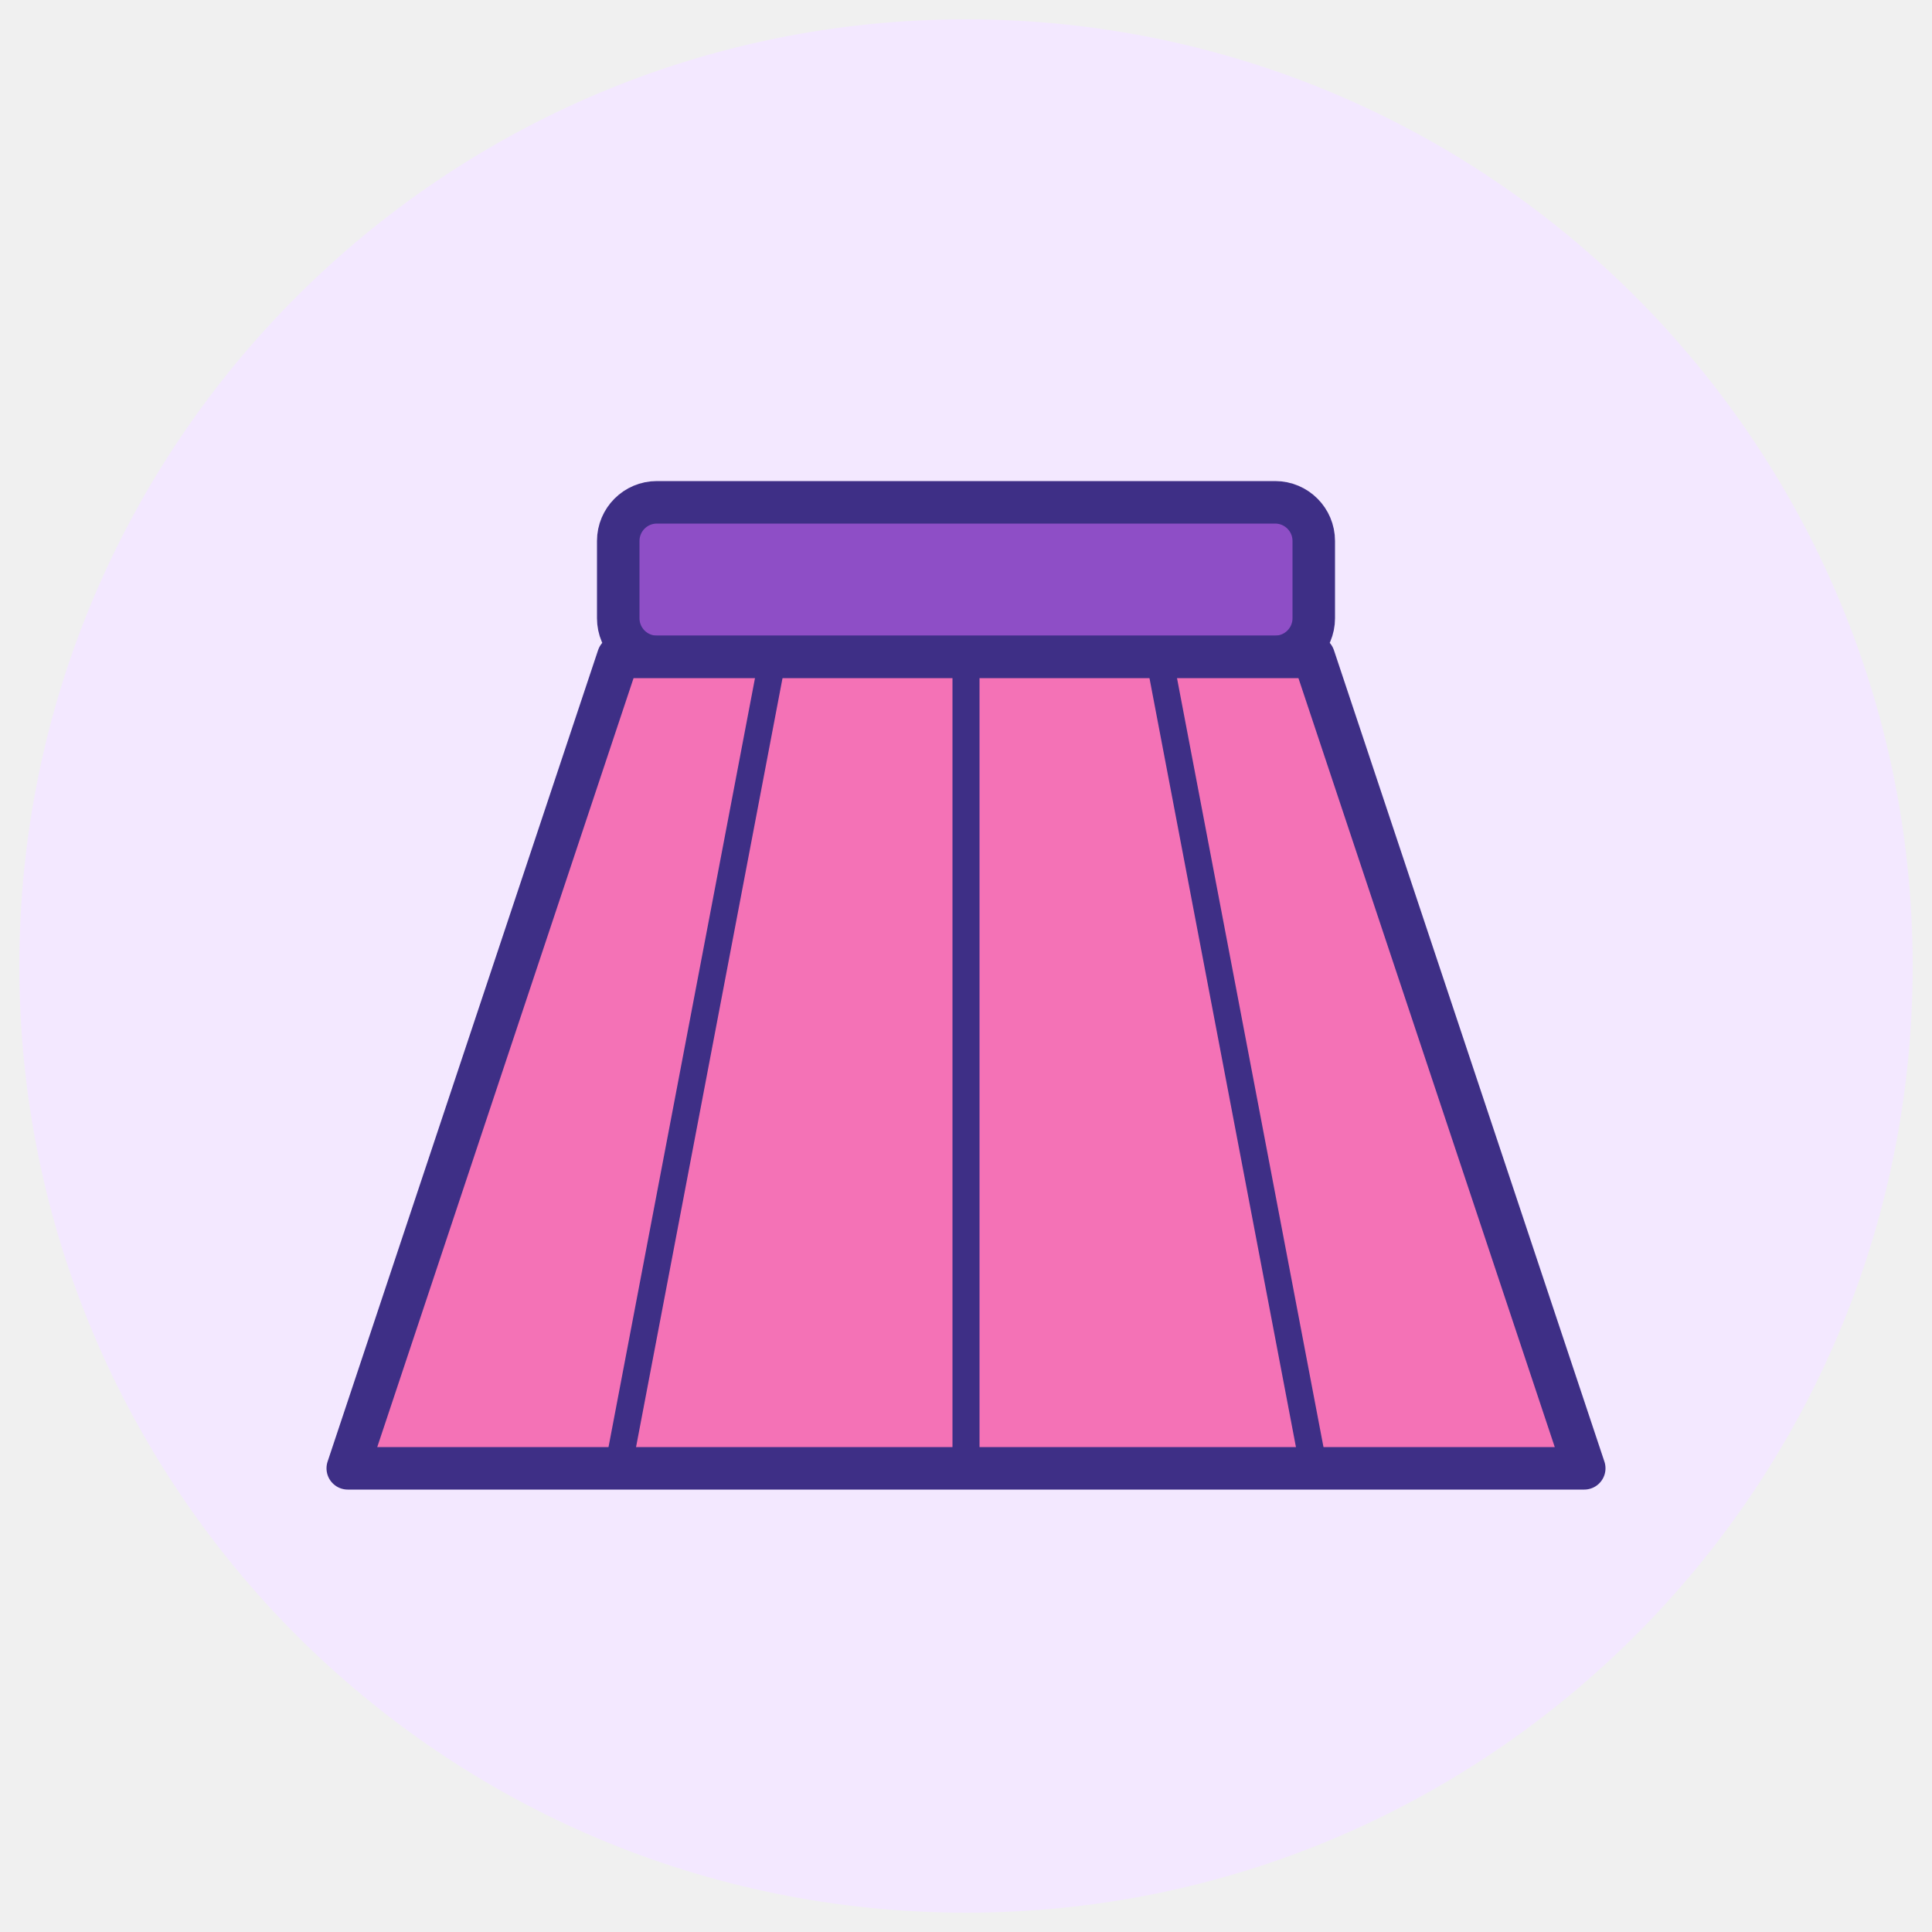
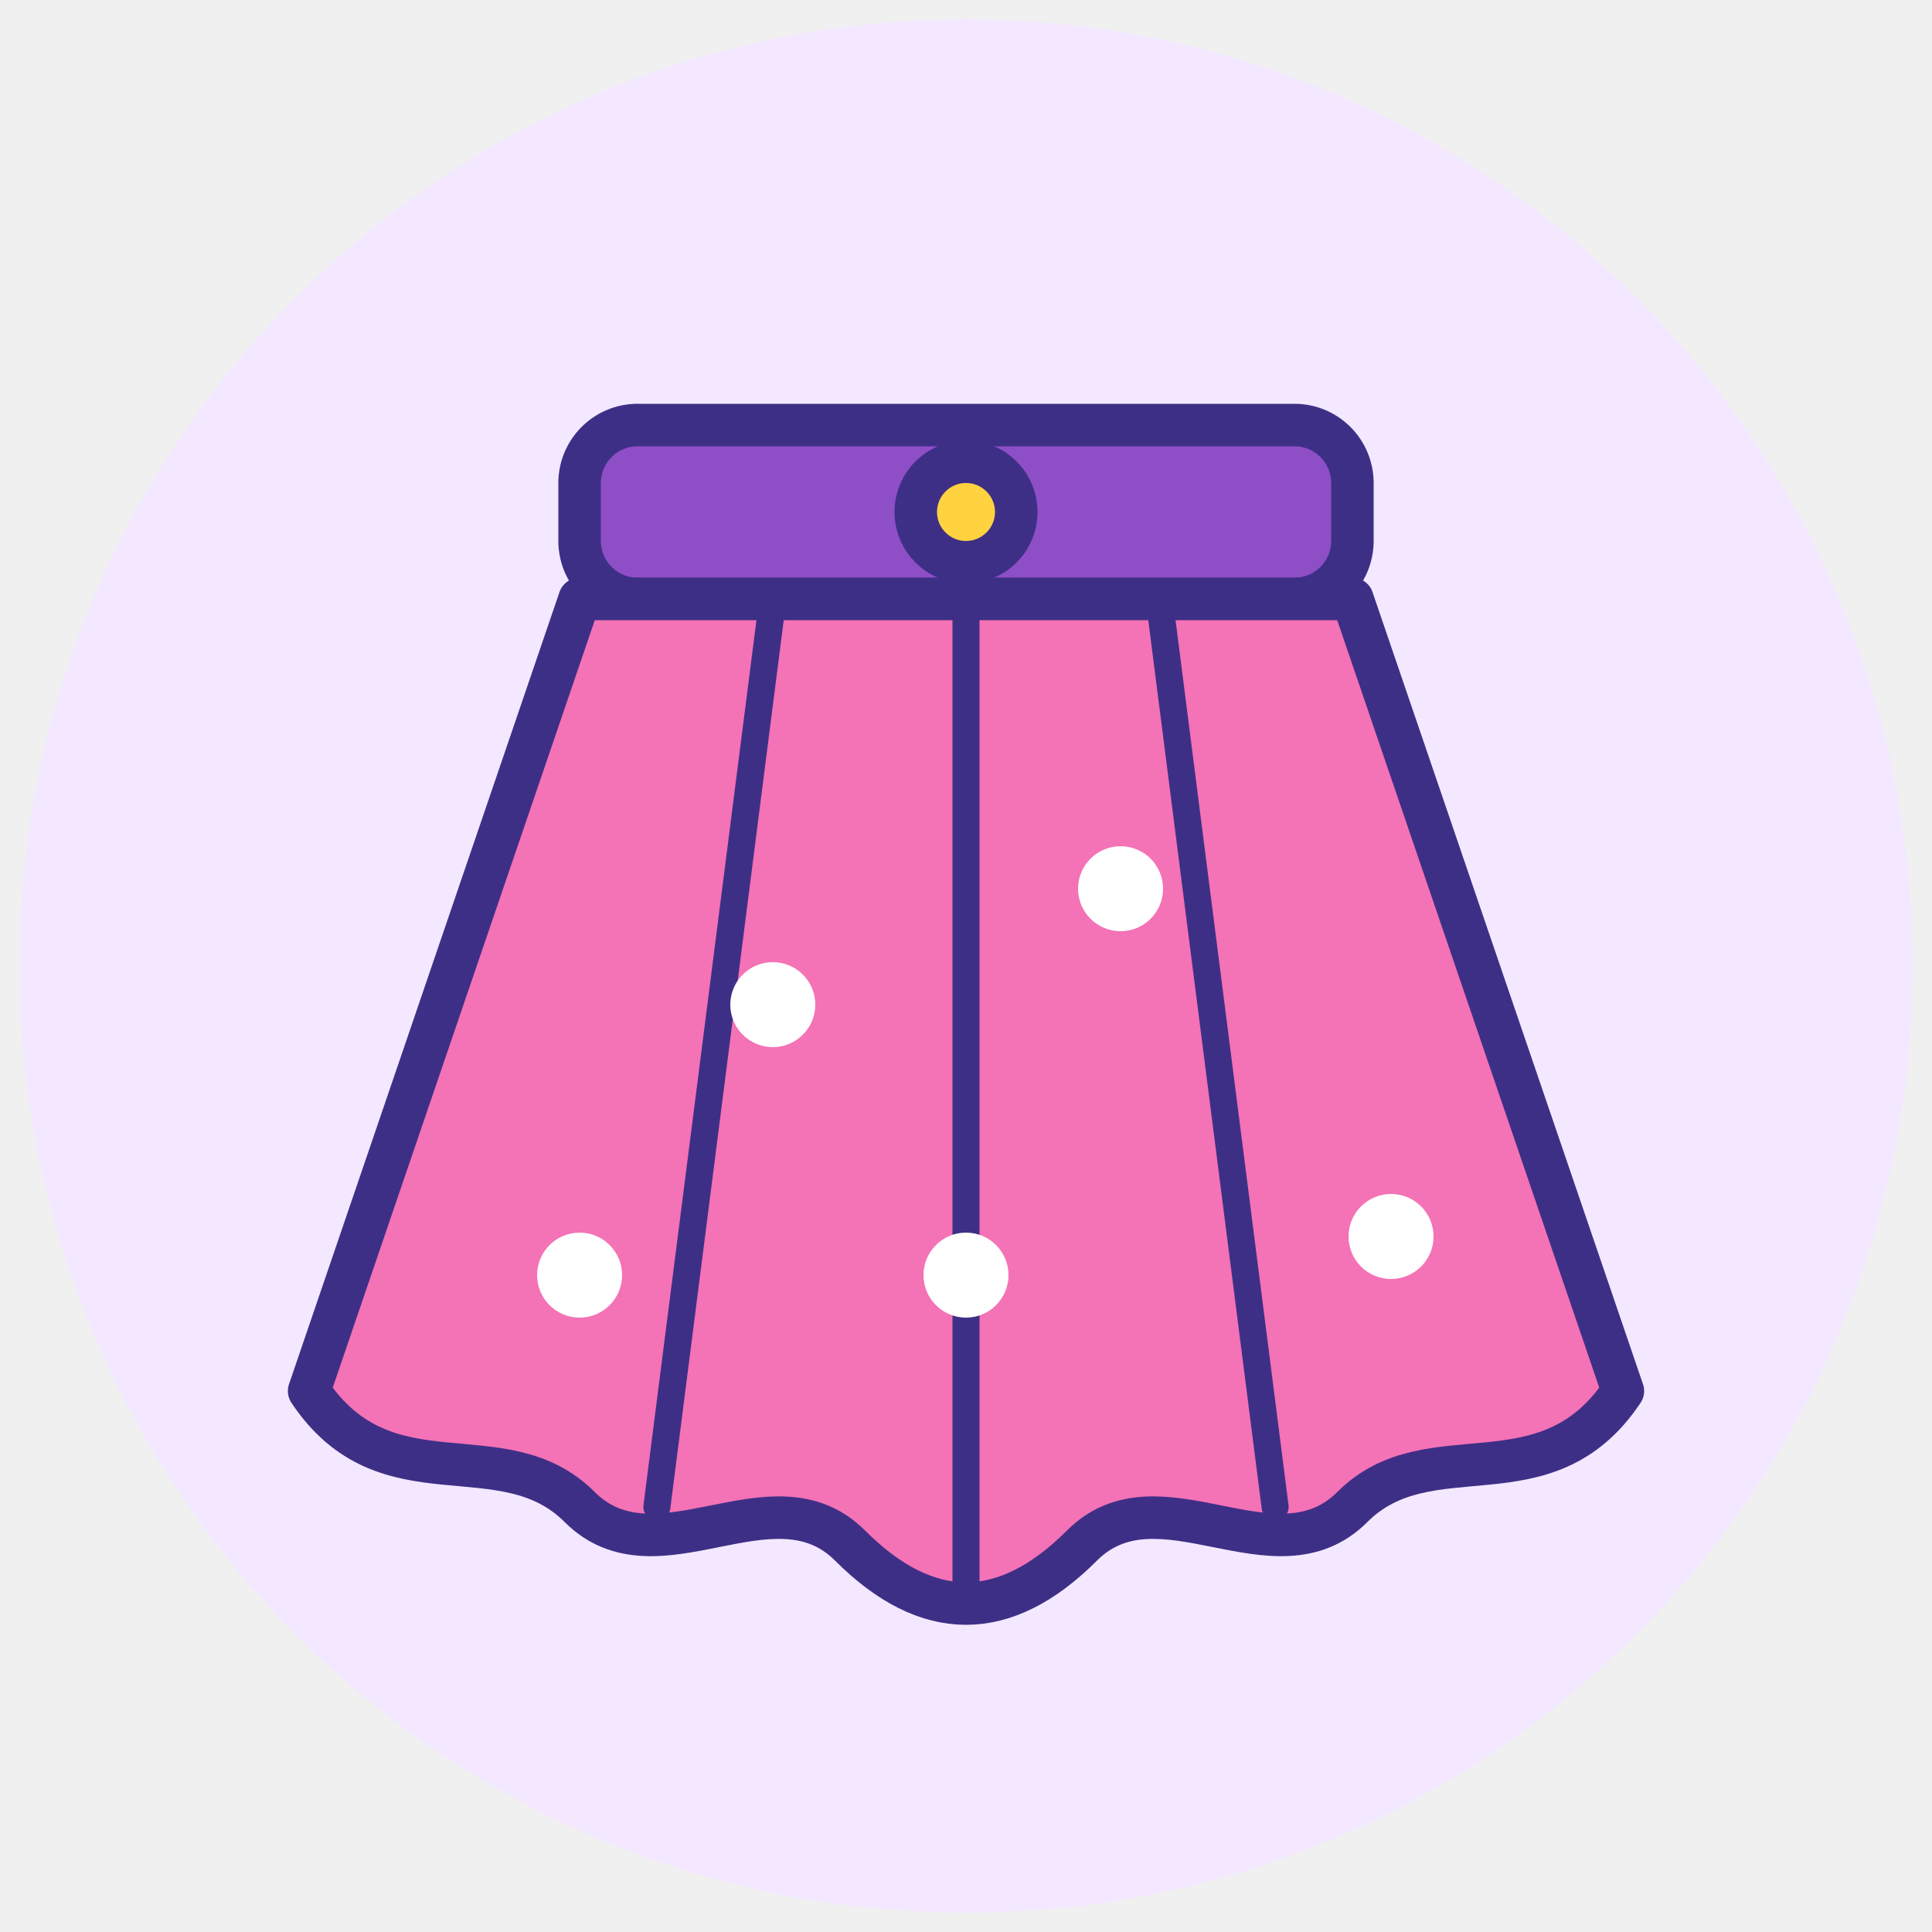
<svg xmlns="http://www.w3.org/2000/svg" viewBox="0 0 100 100" width="256" height="256">
  <circle cx="50" cy="50" r="49" fill="#F3E8FF" />
-   <rect x="32" y="26" width="36" height="8" rx="2" fill="#8E4EC6" stroke="#3E2F86" stroke-width="2.2" stroke-linejoin="round" />
-   <path d="M32 34 H68 L82 76 H18Z" fill="#F472B6" stroke="#3E2F86" stroke-width="2.2" stroke-linejoin="round" stroke-linecap="round" />
-   <path d="M40 34 L32 76 M50 34 V76 M60 34 L68 76" fill="none" stroke="#3E2F86" stroke-width="1.4" stroke-linecap="round" stroke-linejoin="round" />
+   <rect x="30" y="22" width="40" height="9" rx="3" fill="#8E4EC6" stroke="#3E2F86" stroke-width="2.2" stroke-linejoin="round" />
+   <circle cx="50" cy="26.5" r="2.6" fill="#FFD23F" stroke="#3E2F86" stroke-width="2.2" />
+   <path d="M30 31 H70 L84 72 C80 78 74 74 70 78 C66 82 60 76 56 80 C52 84 48 84 44 80 C40 76 34 82 30 78 C26 74 20 78 16 72Z" fill="#F472B6" stroke="#3E2F86" stroke-width="2.2" stroke-linejoin="round" stroke-linecap="round" />
+   <path d="M40 31 L34 78 M50 31 V82 M60 31 L66 78" fill="none" stroke="#3E2F86" stroke-width="1.4" stroke-linecap="round" stroke-linejoin="round" />
+   <circle cx="40" cy="52" r="2.2" fill="#fff" />
+   <circle cx="58" cy="46" r="2.2" fill="#fff" />
+   <circle cx="30" cy="66" r="2.2" fill="#fff" />
+   <circle cx="72" cy="64" r="2.2" fill="#fff" />
+   <circle cx="50" cy="66" r="2.2" fill="#fff" />
</svg>
